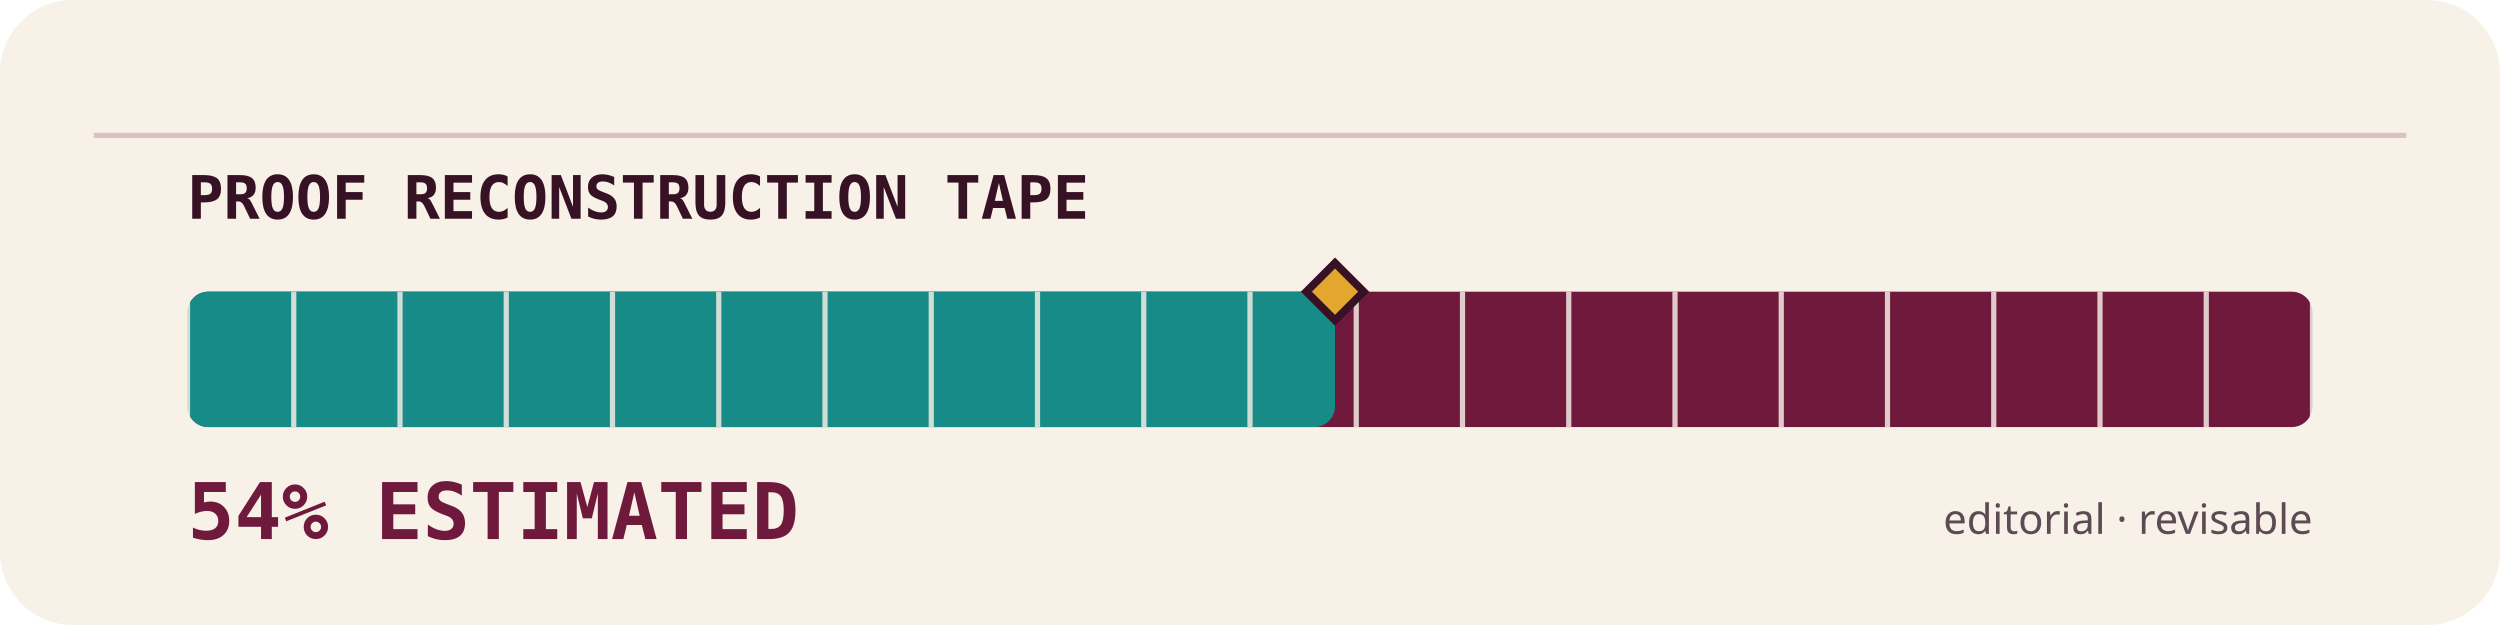
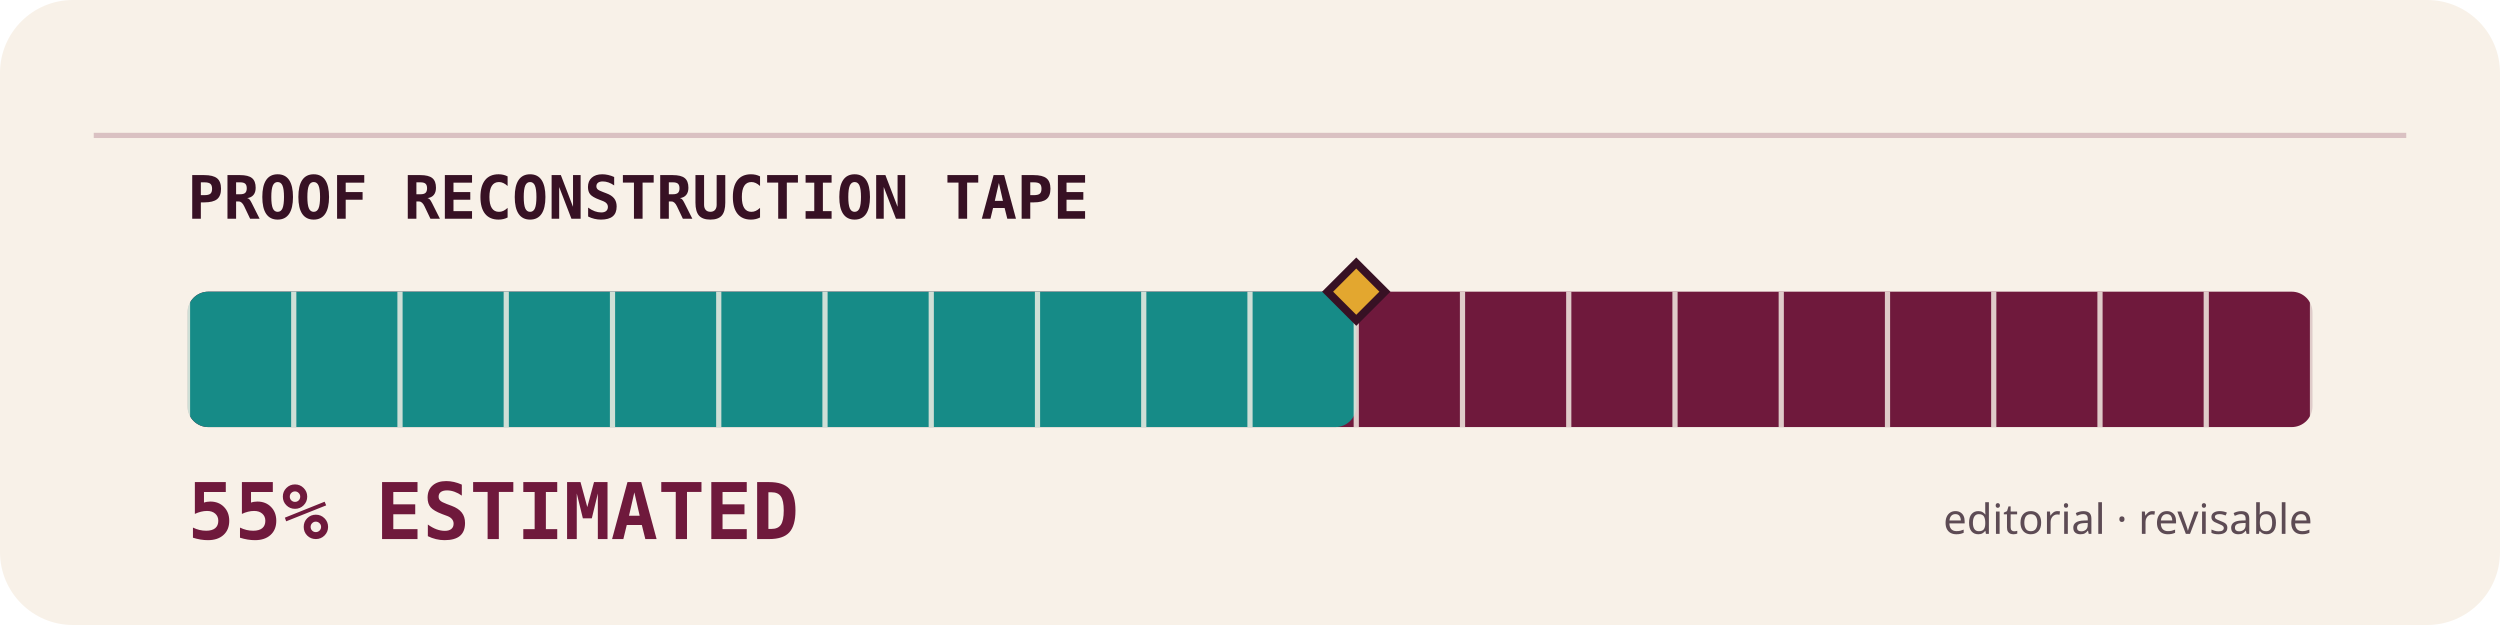
<svg xmlns="http://www.w3.org/2000/svg" viewBox="0 0 960 240" width="960" height="240" role="img" aria-labelledby="proof-progress-title proof-progress-desc">
  <rect width="960" height="240" rx="28" fill="#f8f1e8" />
  <path d="M36 52h888" stroke="#6f193c" stroke-width="2" opacity="0.22" />
  <text x="72" y="84" fill="#371124" font-family="ui-monospace, SFMono-Regular, Menlo, Consolas, monospace" font-size="23" font-weight="700">PROOF RECONSTRUCTION TAPE</text>
  <rect x="72" y="112" width="816" height="52" rx="8" fill="#6f193c" />
-   <rect x="72" y="112" width="440.64" height="52" rx="8" fill="#168b87" />
+   <rect x="72" y="112" width="448.8" height="52" rx="8" fill="#168b87" />
  <path d="M72 112v52" stroke="#f8f1e8" stroke-width="2" opacity="0.82" />
  <path d="M112.8 112v52" stroke="#f8f1e8" stroke-width="2" opacity="0.82" />
  <path d="M153.6 112v52" stroke="#f8f1e8" stroke-width="2" opacity="0.82" />
  <path d="M194.4 112v52" stroke="#f8f1e8" stroke-width="2" opacity="0.82" />
  <path d="M235.2 112v52" stroke="#f8f1e8" stroke-width="2" opacity="0.82" />
  <path d="M276 112v52" stroke="#f8f1e8" stroke-width="2" opacity="0.82" />
  <path d="M316.8 112v52" stroke="#f8f1e8" stroke-width="2" opacity="0.82" />
  <path d="M357.6 112v52" stroke="#f8f1e8" stroke-width="2" opacity="0.82" />
  <path d="M398.4 112v52" stroke="#f8f1e8" stroke-width="2" opacity="0.82" />
  <path d="M439.2 112v52" stroke="#f8f1e8" stroke-width="2" opacity="0.82" />
  <path d="M480 112v52" stroke="#f8f1e8" stroke-width="2" opacity="0.82" />
  <path d="M520.8 112v52" stroke="#f8f1e8" stroke-width="2" opacity="0.82" />
  <path d="M561.6 112v52" stroke="#f8f1e8" stroke-width="2" opacity="0.82" />
  <path d="M602.4 112v52" stroke="#f8f1e8" stroke-width="2" opacity="0.82" />
  <path d="M643.2 112v52" stroke="#f8f1e8" stroke-width="2" opacity="0.82" />
  <path d="M684 112v52" stroke="#f8f1e8" stroke-width="2" opacity="0.82" />
  <path d="M724.8 112v52" stroke="#f8f1e8" stroke-width="2" opacity="0.82" />
  <path d="M765.6 112v52" stroke="#f8f1e8" stroke-width="2" opacity="0.82" />
  <path d="M806.4 112v52" stroke="#f8f1e8" stroke-width="2" opacity="0.82" />
  <path d="M847.2 112v52" stroke="#f8f1e8" stroke-width="2" opacity="0.82" />
  <path d="M888 112v52" stroke="#f8f1e8" stroke-width="2" opacity="0.82" />
-   <path d="M512.64 101l11 11-11 11-11-11z" fill="#e3a72f" stroke="#371124" stroke-width="3" />
-   <text x="72" y="207" fill="#6f193c" font-family="ui-monospace, SFMono-Regular, Menlo, Consolas, monospace" font-size="30" font-weight="800">54% ESTIMATED</text>
+   <path d="M520.8 101l11 11-11 11-11-11z" fill="#e3a72f" stroke="#371124" stroke-width="3" />
+   <text x="72" y="207" fill="#6f193c" font-family="ui-monospace, SFMono-Regular, Menlo, Consolas, monospace" font-size="30" font-weight="800">55% ESTIMATED</text>
  <text x="888" y="205" text-anchor="end" fill="#5d4b54" font-family="system-ui, sans-serif" font-size="16">editorial · revisable</text>
</svg>
